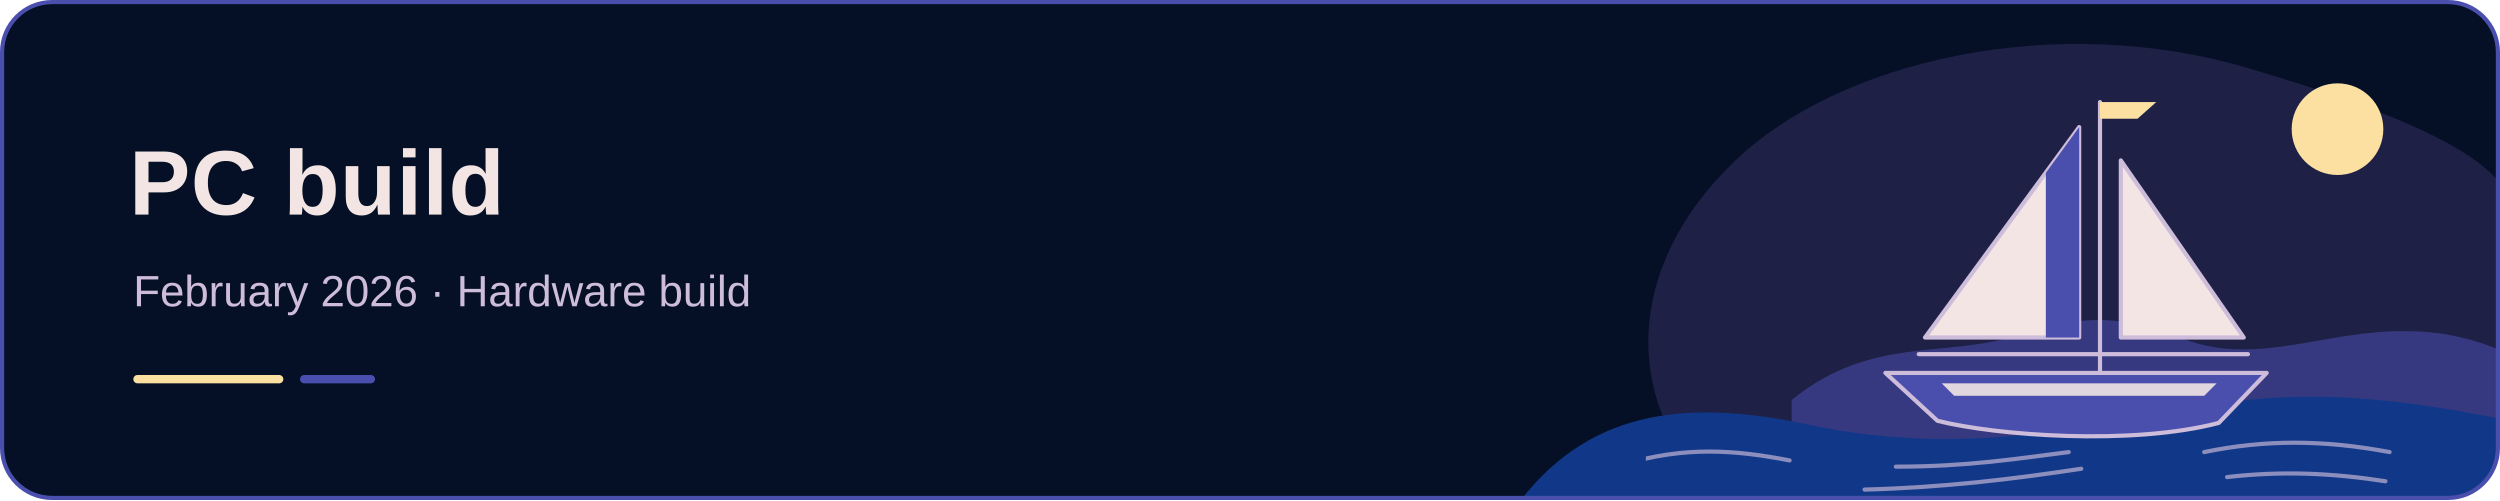
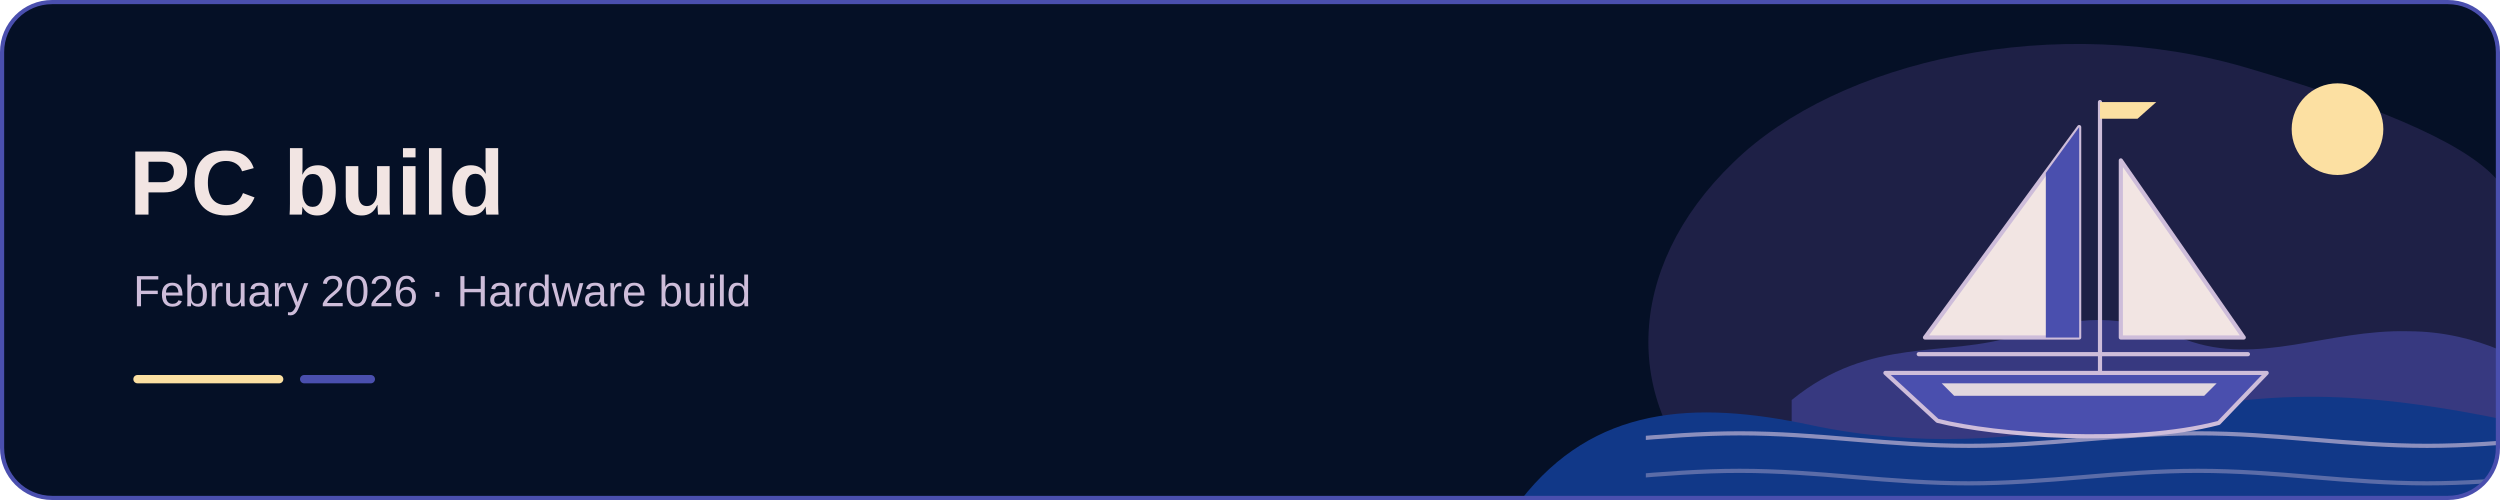
<svg xmlns="http://www.w3.org/2000/svg" width="1200" height="240" viewBox="0 0 1200 240" role="img" aria-labelledby="title description">
  <defs>
    <clipPath id="edge">
      <rect x="1" y="1" width="1198" height="238" rx="24" />
    </clipPath>
    <clipPath id="sailing-area">
      <rect x="790" y="24" width="410" height="216" />
    </clipPath>
    <g id="boat">
      <path class="rigging" d="M1008 49v138m-87-17h158" />
      <path class="sail" d="m998 61-74 101h74Z" />
      <path class="rigging" d="m998 61-74 101h74Z" />
      <path class="gold" d="m998 61-16 22v79h16Z" />
      <path class="sail" d="m1018 77 59 85h-59Z" />
      <path class="rigging" d="m1018 77 59 85h-59Z" />
      <path class="accent" d="M1008 49h27l-9 8h-18Z" />
      <path class="hull" d="M905 179h183l-23 24c-42 11-107 6-135-1Z" />
      <path class="rigging" d="M905 179h183l-23 24c-42 11-107 6-135-1Z" />
      <path class="sail" opacity=".9" d="M932 184h132l-6 6H938Z" />
    </g>
  </defs>
  <style>
    .sky{fill:#051026}.wash{fill:#1e2046}.coast{fill:#4a4fae}.ocean{fill:#113888}.sun{fill:#fce0a2}.sail{fill:#f2e5e3}.hull{fill:#4a4fae}.ink{fill:#f2e5e3}.muted{fill:#cebdda}.accent{fill:#fce0a2}.gold{fill:#4a4fae}.line{fill:#cebdda}.wave{fill:#cebdda}.border{fill:#4a4fae}.rigging{fill:none;stroke:#cebdda;stroke-width:2;stroke-linecap:round;stroke-linejoin:round}.wave{fill:none;stroke:#cebdda;stroke-width:2;stroke-linecap:round;opacity:.65}.border{fill:none;stroke:#4a4fae;stroke-width:2}
-     .boat-track{animation:sail-by 24s linear infinite}
-     .boat-rock{transform-origin:1000px 184px;animation:gentle-bob 4s ease-in-out infinite}
-     .water-drift{animation:water-sway 8s ease-in-out infinite}
-     @keyframes sail-by{from{transform:translateX(0)}to{transform:translateX(540px)}}
-     @keyframes gentle-bob{0%,50%,100%{transform:translateY(0) rotate(0deg)}25%{transform:translateY(1.5px) rotate(0.6deg)}75%{transform:translateY(-1.5px) rotate(-0.6deg)}}
-     @keyframes water-sway{0%,50%,100%{transform:translateX(0)}25%{transform:translateX(4px)}75%{transform:translateX(-4px)}}
-     @media(prefers-reduced-motion:reduce){.boat-track,.boat-rock,.water-drift{animation:none;transform:none}}
+     .boat-rock{transform-origin:1000px 184px;animation:gentle-bob 8s ease-in-out infinite}
+     .surface-wave{animation:passing-wave 8s ease-in-out infinite}
+     .wave-back{animation-delay:-2s}
+     .breeze{animation:sea-breeze 8s ease-in-out infinite;opacity:0}
+     .breeze-lines{fill:none;stroke:#cebdda;stroke-width:1.5;stroke-linecap:round}
+     .still-water{display:none}
+     @keyframes gentle-bob{0%,50%,100%{transform:translateY(0) rotate(0deg)}25%{transform:translateY(3px) rotate(0.35deg)}75%{transform:translateY(-3px) rotate(-0.35deg)}}
+     @keyframes passing-wave{0%,100%{d:path('M780 211 C798.333 209.429 816.667 208 835 208 C853.333 208 871.667 209.429 890 211 C908.333 212.571 926.667 214 945 214 C963.333 214 981.667 212.571 1000 211 C1018.333 209.429 1036.667 208 1055 208 C1073.333 208 1091.667 209.429 1110 211 C1128.333 212.571 1146.667 214 1165 214 C1183.333 214 1201.667 212.571 1220 211')}25%{d:path('M780 214 C798.333 214 816.667 212.571 835 211 C853.333 209.429 871.667 208 890 208 C908.333 208 926.667 209.429 945 211 C963.333 212.571 981.667 214 1000 214 C1018.333 214 1036.667 212.571 1055 211 C1073.333 209.429 1091.667 208 1110 208 C1128.333 208 1146.667 209.429 1165 211 C1183.333 212.571 1201.667 214 1220 214')}50%{d:path('M780 211 C798.333 212.571 816.667 214 835 214 C853.333 214 871.667 212.571 890 211 C908.333 209.429 926.667 208 945 208 C963.333 208 981.667 209.429 1000 211 C1018.333 212.571 1036.667 214 1055 214 C1073.333 214 1091.667 212.571 1110 211 C1128.333 209.429 1146.667 208 1165 208 C1183.333 208 1201.667 209.429 1220 211')}75%{d:path('M780 208 C798.333 208 816.667 209.429 835 211 C853.333 212.571 871.667 214 890 214 C908.333 214 926.667 212.571 945 211 C963.333 209.429 981.667 208 1000 208 C1018.333 208 1036.667 209.429 1055 211 C1073.333 212.571 1091.667 214 1110 214 C1128.333 214 1146.667 212.571 1165 211 C1183.333 209.429 1201.667 208 1220 208')}}
+     @keyframes sea-breeze{0%{transform:translateX(-120px);opacity:0}25%{transform:translateX(-40px);opacity:0.22}50%{transform:translateX(40px);opacity:0.132}75%,100%{transform:translateX(120px);opacity:0}}
+     @media(prefers-reduced-motion:reduce){.boat-rock,.surface-wave,.breeze{animation:none;transform:none}.animated-water,.breeze{display:none}.still-water{display:inline}}
  </style>
  <g clip-path="url(#edge)">
    <rect class="sky" width="1200" height="240" />
    <g aria-hidden="true">
      <path class="wash" d="M827 240c-49-44-48-111 5-162 50-49 155-73 248-45 68 20 107 38 120 55v152Z" />
      <circle class="sun" cx="1122" cy="62" r="22" />
      <path class="coast" opacity=".55" d="M860 192c38-31 74-20 108-31 37-12 54-8 81 2 35 13 68-5 107-4 17 0 32 4 44 9v72H860Z" />
      <path class="ocean" d="M730 240c35-45 83-48 139-36 52 11 98 7 140-1 66-12 102-20 191-2v39Z" />
      <g clip-path="url(#sailing-area)">
-         <g class="boat-track">
-           <g class="boat-rock">
-             <use href="#boat" />
-           </g>
-           <g transform="translate(-540 0)">
-             <g class="boat-rock">
-               <use href="#boat" />
-             </g>
+         <g class="breeze">
+           <path class="breeze-lines" d="M916 93h34c13 0 20-4 23-10m-80 31h37c16 0 23-4 29-11m-24 36h27c10 0 18-3 22-9" />
+         </g>
+         <g class="boat-rock">
+           <use href="#boat" />
+         </g>
+         <g class="animated-water wave" opacity=".75">
+           <path class="surface-wave" d="M780 211 C798.333 209.429 816.667 208 835 208 C853.333 208 871.667 209.429 890 211 C908.333 212.571 926.667 214 945 214 C963.333 214 981.667 212.571 1000 211 C1018.333 209.429 1036.667 208 1055 208 C1073.333 208 1091.667 209.429 1110 211 C1128.333 212.571 1146.667 214 1165 214 C1183.333 214 1201.667 212.571 1220 211" />
+           <g transform="translate(0 18)" opacity=".6">
+             <path class="surface-wave wave-back" d="M780 211 C798.333 209.429 816.667 208 835 208 C853.333 208 871.667 209.429 890 211 C908.333 212.571 926.667 214 945 214 C963.333 214 981.667 212.571 1000 211 C1018.333 209.429 1036.667 208 1055 208 C1073.333 208 1091.667 209.429 1110 211 C1128.333 212.571 1146.667 214 1165 214 C1183.333 214 1201.667 212.571 1220 211" />
          </g>
        </g>
-         <g class="water-drift">
+         <g class="still-water">
          <path class="wave" d="M779 223c30-9 54-7 80-2m51 3c35 0 59-4 83-7m65 0c29-6 57-6 89 0" />
          <path class="wave" d="M895 235c38-1 71-5 104-10m70 4c26-3 50-2 76 2" />
        </g>
      </g>
      <rect class="accent" x="64" y="180" width="72" height="4" rx="2" />
      <rect class="gold" x="144" y="180" width="36" height="4" rx="2" />
    </g>
    <g font-family="Segoe UI, Arial, sans-serif">
      <text class="ink" x="62" y="103" font-size="44" font-weight="700" letter-spacing=".25">PC build</text>
      <text class="muted" x="64" y="147" font-size="21" font-weight="400">February 2026 · Hardware build</text>
    </g>
  </g>
  <rect class="border" x="1" y="1" width="1198" height="238" rx="24" />
</svg>
